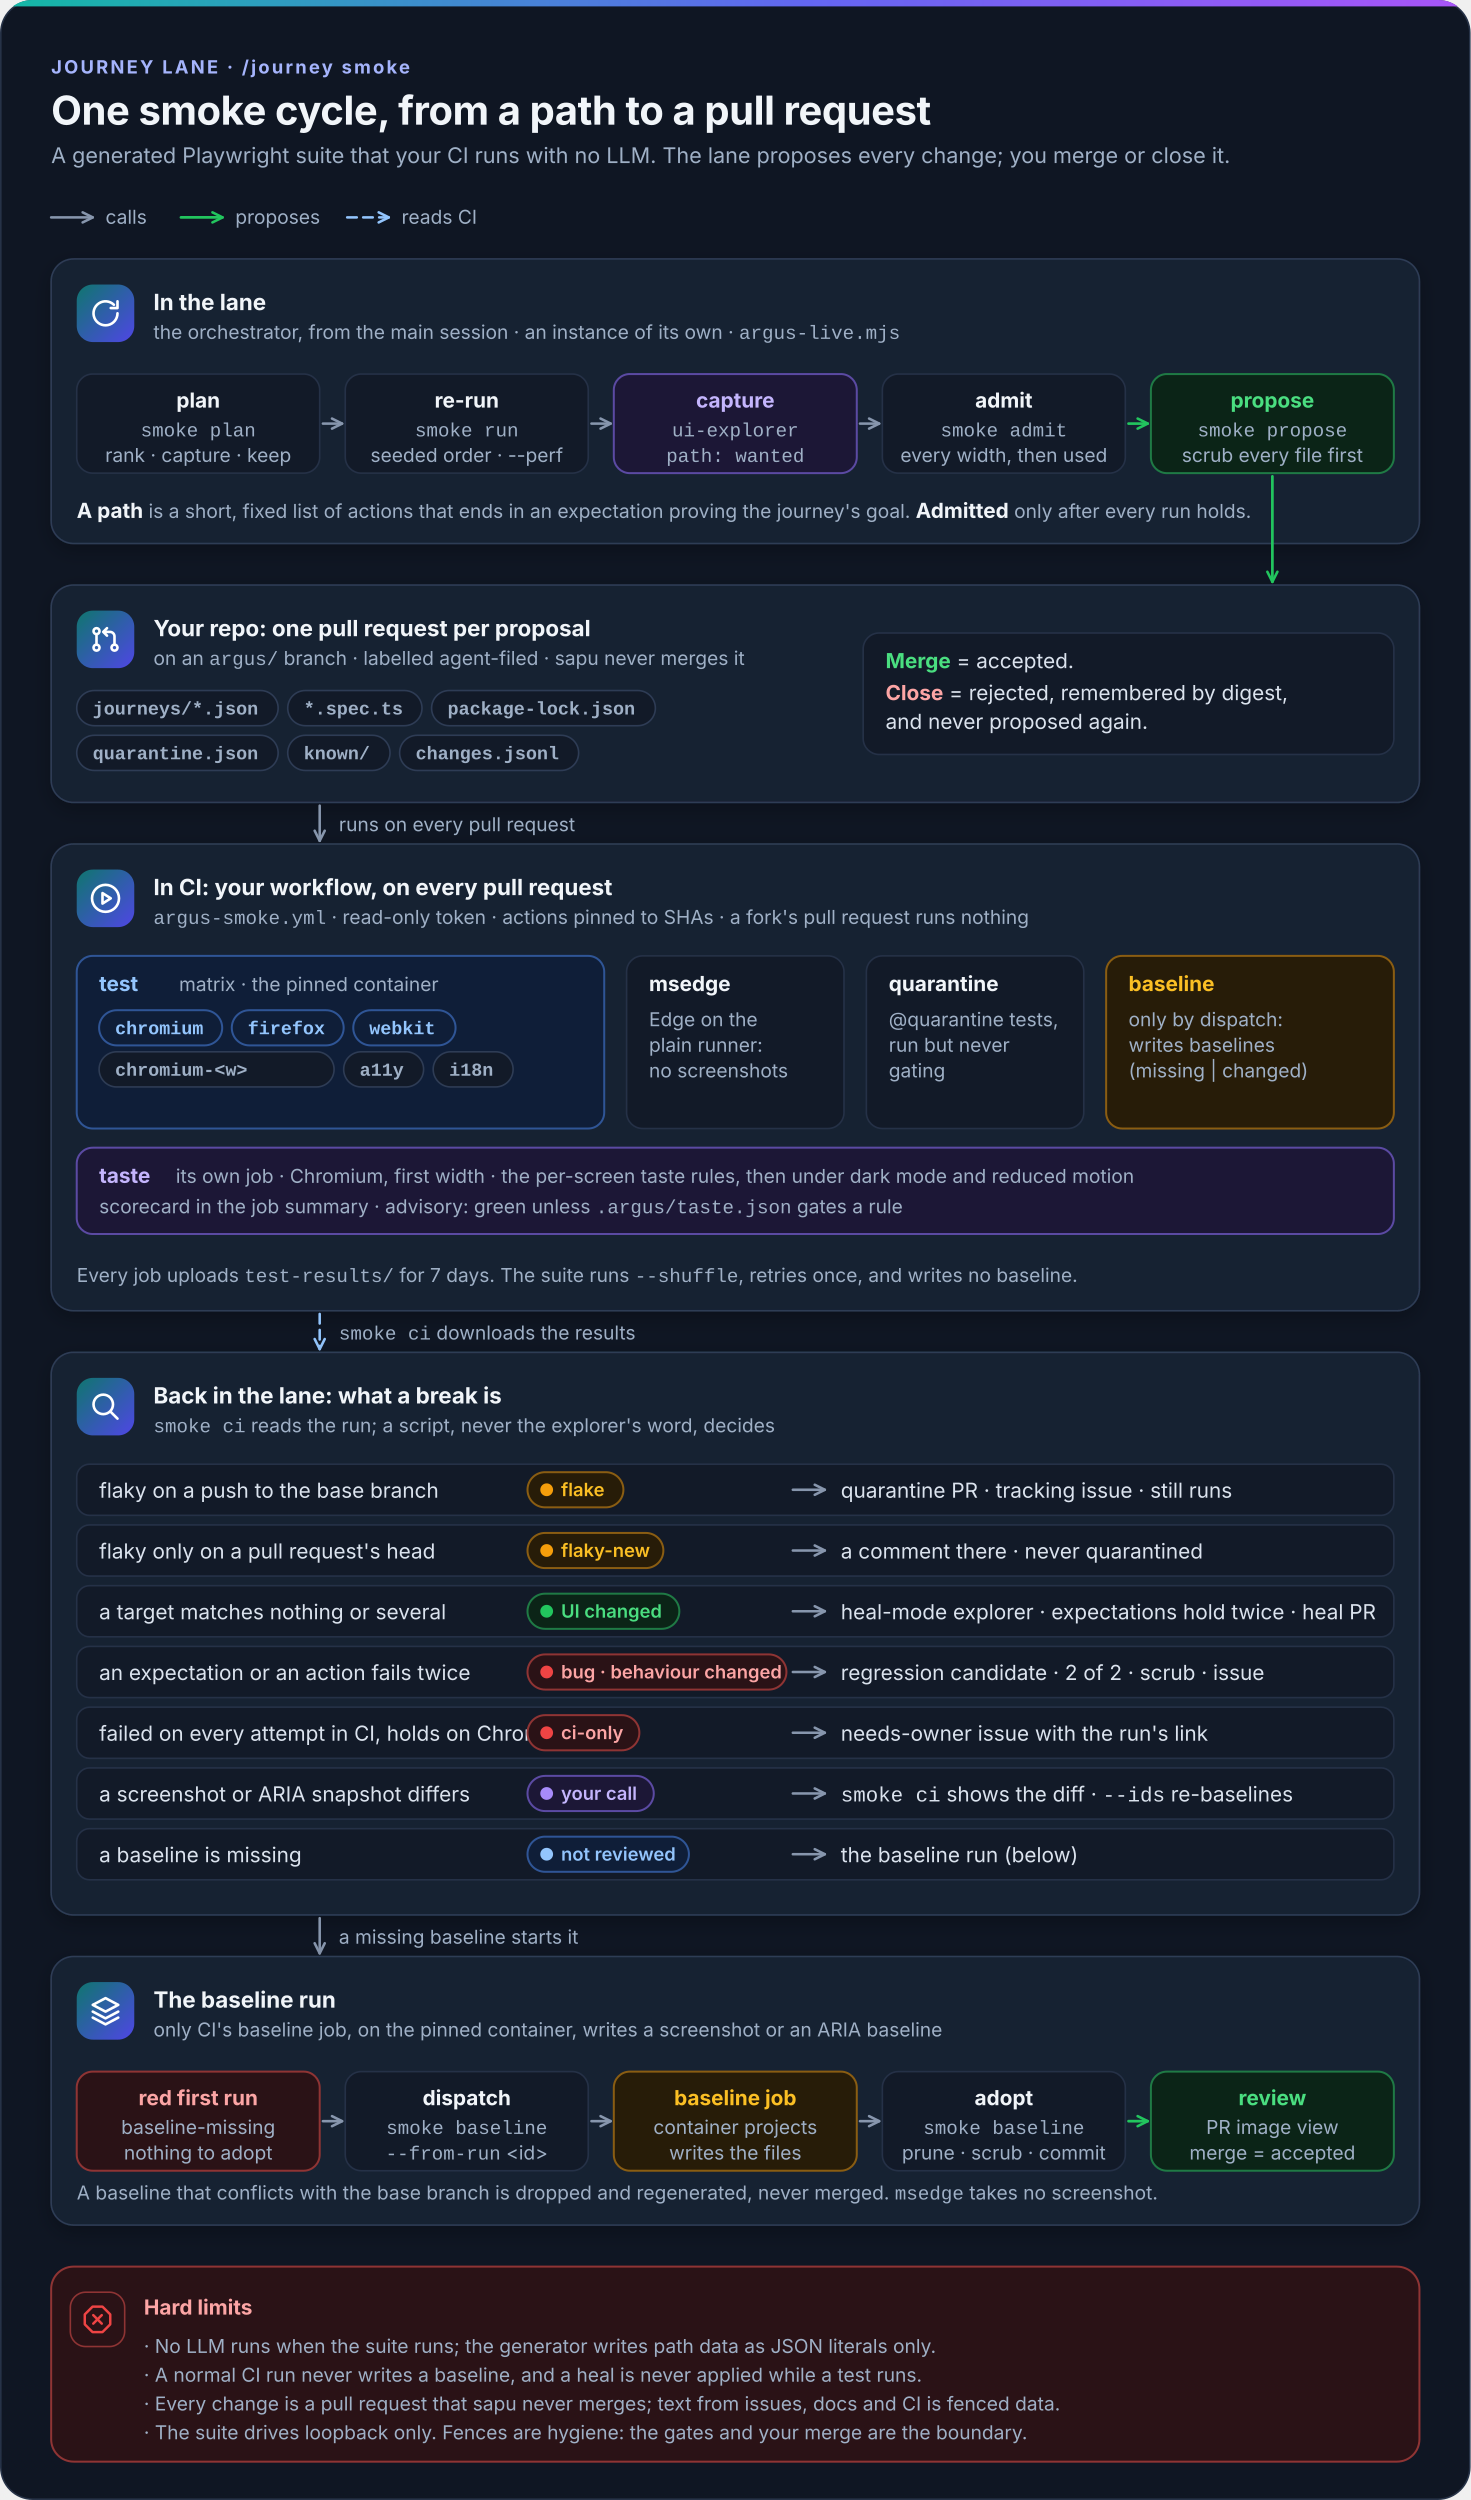
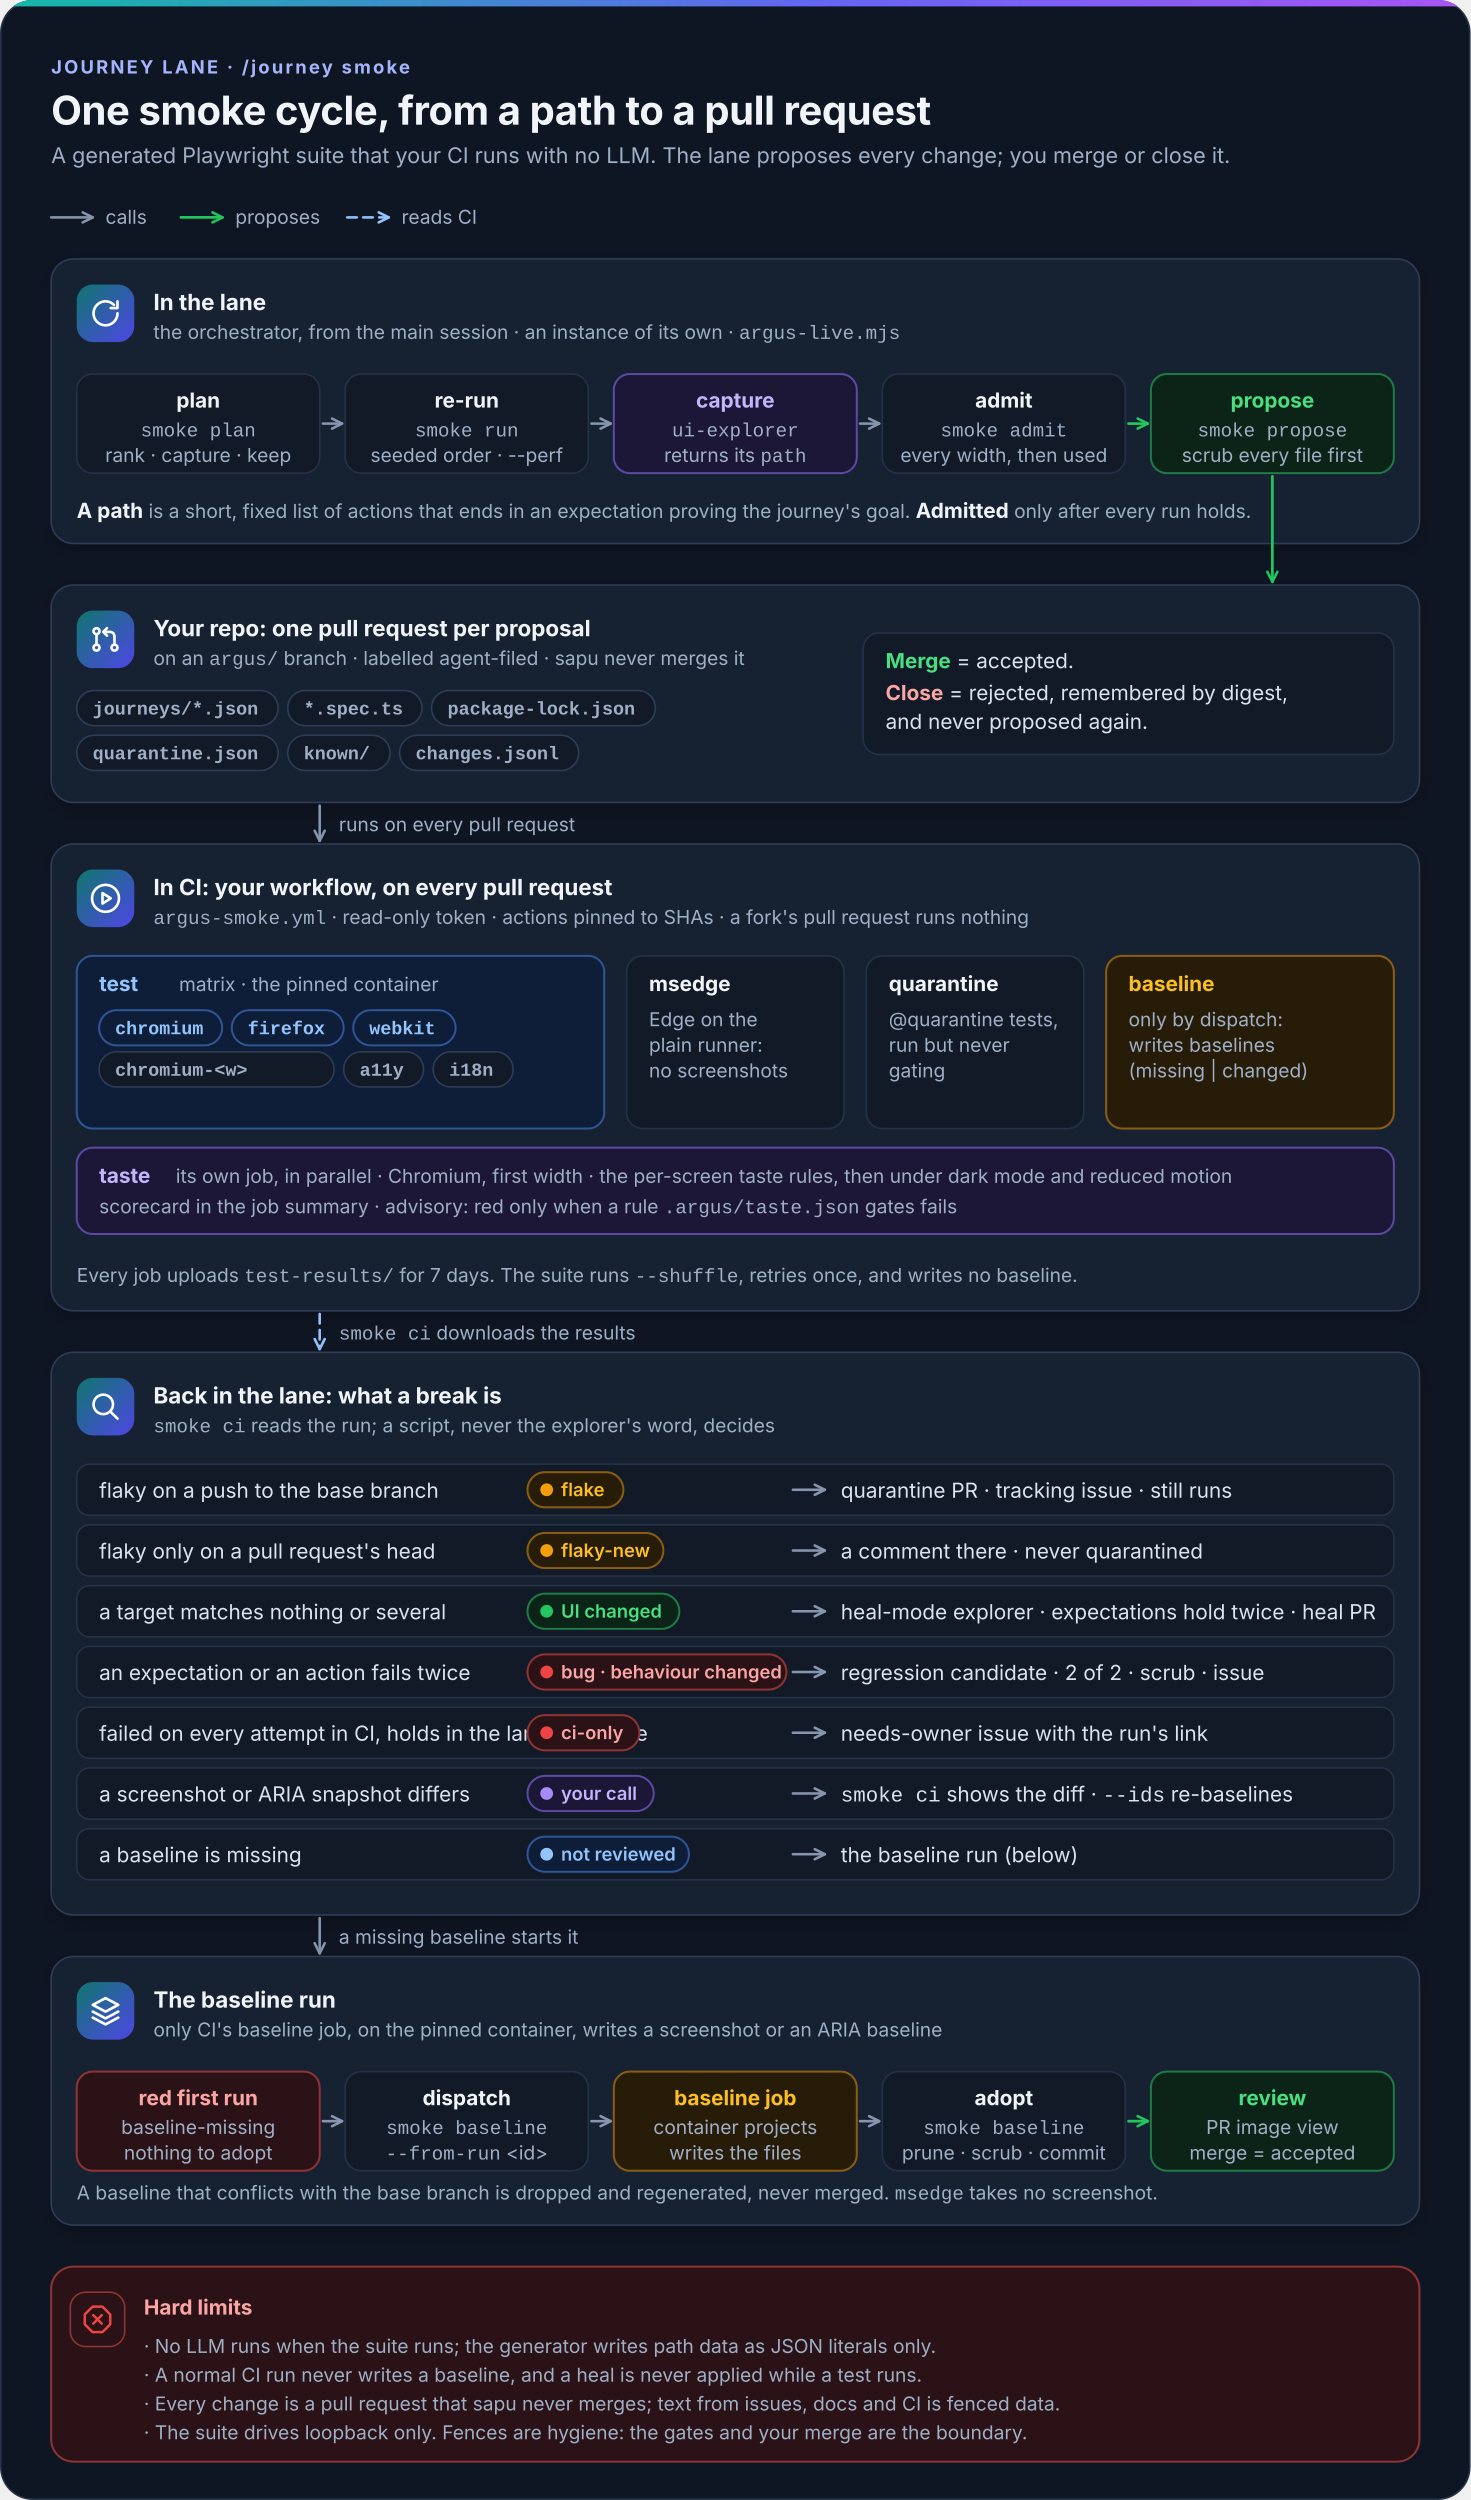
<svg xmlns="http://www.w3.org/2000/svg" viewBox="0 0 920 1564" width="920" height="1564" role="img" aria-label="The smoke cycle: the journey lane captures a path from an explorer, admits it once it held at every width and on a used instance, and proposes it as a generated suite in a pull request that the owner reviews and merges; CI runs the suite per browser project on every pull request, with a separate taste job whose scorecard is advisory unless the owner promotes a rule to gating, and uploads its results; the lane reads those results, decides whether a break is a flake, a UI change or a bug, and proposes a quarantine, a heal or a baseline, or files a regression, again as a pull request.">
  <style>
    text{font-family:-apple-system,BlinkMacSystemFont,'Segoe UI',Inter,Helvetica,Arial,sans-serif;fill:#dbe3ee}
    .mono{font-family:ui-monospace,SFMono-Regular,Menlo,Consolas,'Liberation Mono',monospace}
    .canvas{fill:#0f1623;stroke:#263247;stroke-width:1}
    .eyebrow{font-size:11.5px;font-weight:700;letter-spacing:.12em;fill:#a5b4fc}
    .h1{font-size:25px;font-weight:750;fill:#f1f5f9;letter-spacing:-.01em}
    .sub{font-size:13.5px;fill:#9fb0c6}
    .sec{font-size:15px;font-weight:700;fill:#f1f5f9}
    .sec2{font-size:12.5px;fill:#9fb0c6}
    .ttl{font-size:14px;font-weight:650;fill:#f1f5f9}
    .t{font-size:13px;fill:#dbe3ee}
    .tb{font-size:13px;font-weight:650;fill:#f1f5f9}
    .cap{font-size:12px;fill:#9fb0c6}
    .lbl{font-size:11.5px;font-weight:650;letter-spacing:.06em;fill:#9fb0c6}
    .chipt{font-size:11.5px;font-weight:600}
    .white{fill:#ffffff}
    .ink{fill:#f1f5f9} .muted{fill:#9fb0c6} .accent{fill:#a5b4fc} .tealt{fill:#5eead4}
    .card{fill:#172133;stroke:#2e3c55;stroke-width:1}
    .sunken{fill:#121a28;stroke:#253147;stroke-width:1}
    .chip{fill:#121a28;stroke:#2e3c55;stroke-width:1}
    .ar{stroke:#8796ad;stroke-width:1.6;fill:none;stroke-linecap:round;stroke-linejoin:round}
    .ar-g{stroke:#22c55e;stroke-width:1.7;fill:none;stroke-linecap:round;stroke-linejoin:round}
    .ar-a{stroke:#f59e0b;stroke-width:1.6;fill:none;stroke-dasharray:5 4;stroke-linecap:round;stroke-linejoin:round}
    .ar-b{stroke:#93c5fd;stroke-width:1.6;fill:none;stroke-dasharray:6 4;stroke-linecap:round}
    .ar-v{stroke:#a78bfa;stroke-width:1.6;fill:none;stroke-dasharray:6 4;stroke-linecap:round}
    .guard{stroke:#ef4444;stroke-width:1.4;fill:none;stroke-dasharray:2 4;stroke-linecap:round}
    .m-n{stroke:#8796ad} .m-g{stroke:#22c55e} .m-a{stroke:#f59e0b} .m-b{stroke:#93c5fd} .m-v{stroke:#a78bfa}
    .ico{fill:none;stroke-width:1.75;stroke-linecap:round;stroke-linejoin:round}
    .ico-n{stroke:#9fb0c6} .ico-w{stroke:#ffffff}
    .rule{stroke:#2e3c55;stroke-width:1}
    .c-blue{fill:#93c5fd} .k-blue{fill:#0f1e38;stroke:#2f5596;stroke-width:1.25} .s-blue{stroke:#93c5fd} .f-blue{fill:#93c5fd} .tile-blue{fill:#0f1e38;stroke:#2f5596;stroke-width:1}
    .c-green{fill:#4ade80} .k-green{fill:#0b2417;stroke:#1f7a45;stroke-width:1.25} .s-green{stroke:#22c55e} .f-green{fill:#22c55e} .tile-green{fill:#0b2417;stroke:#1f7a45;stroke-width:1}
    .c-amber{fill:#fbbf24} .k-amber{fill:#271c08;stroke:#8a5d12;stroke-width:1.25} .s-amber{stroke:#f59e0b} .f-amber{fill:#f59e0b} .tile-amber{fill:#271c08;stroke:#8a5d12;stroke-width:1}
    .c-red{fill:#fca5a5} .k-red{fill:#2a1216;stroke:#8f3434;stroke-width:1.25} .s-red{stroke:#ef4444} .f-red{fill:#ef4444} .tile-red{fill:#2a1216;stroke:#8f3434;stroke-width:1}
    .c-violet{fill:#c4b5fd} .k-violet{fill:#1c1736;stroke:#5b4aa3;stroke-width:1.25} .s-violet{stroke:#a78bfa} .f-violet{fill:#a78bfa} .tile-violet{fill:#1c1736;stroke:#5b4aa3;stroke-width:1}
  </style>
  <defs>
    <linearGradient id="brand" x1="0" y1="0" x2="1" y2="1">
      <stop offset="0" stop-color="#0f766e" />
      <stop offset="1" stop-color="#4f46e5" />
    </linearGradient>
    <linearGradient id="brandbar" x1="0" y1="0" x2="1" y2="0">
      <stop offset="0" stop-color="#14b8a6" />
      <stop offset=".55" stop-color="#6366f1" />
      <stop offset="1" stop-color="#a855f7" />
    </linearGradient>
    <filter id="sh" x="-10%" y="-10%" width="120%" height="140%">
      <feDropShadow dx="0" dy="1" stdDeviation="1" flood-color="#000000" flood-opacity="0.35" />
      <feDropShadow dx="0" dy="4" stdDeviation="6" flood-color="#000000" flood-opacity="0.25" />
    </filter>
    <marker id="mn" viewBox="0 0 10 10" refX="8.5" refY="5" markerWidth="9" markerHeight="9" markerUnits="userSpaceOnUse" orient="auto-start-reverse">
      <path d="M1.5,1.5 L8.5,5 L1.5,8.5" fill="none" stroke-width="1.8" stroke-linecap="round" stroke-linejoin="round" class="m-n" />
    </marker>
    <marker id="mg" viewBox="0 0 10 10" refX="8.5" refY="5" markerWidth="9" markerHeight="9" markerUnits="userSpaceOnUse" orient="auto-start-reverse">
      <path d="M1.5,1.5 L8.5,5 L1.5,8.5" fill="none" stroke-width="1.8" stroke-linecap="round" stroke-linejoin="round" class="m-g" />
    </marker>
    <marker id="ma" viewBox="0 0 10 10" refX="8.5" refY="5" markerWidth="9" markerHeight="9" markerUnits="userSpaceOnUse" orient="auto-start-reverse">
      <path d="M1.5,1.5 L8.5,5 L1.5,8.5" fill="none" stroke-width="1.8" stroke-linecap="round" stroke-linejoin="round" class="m-a" />
    </marker>
    <marker id="mb" viewBox="0 0 10 10" refX="8.5" refY="5" markerWidth="9" markerHeight="9" markerUnits="userSpaceOnUse" orient="auto-start-reverse">
      <path d="M1.5,1.5 L8.5,5 L1.5,8.5" fill="none" stroke-width="1.8" stroke-linecap="round" stroke-linejoin="round" class="m-b" />
    </marker>
    <marker id="mv" viewBox="0 0 10 10" refX="8.5" refY="5" markerWidth="9" markerHeight="9" markerUnits="userSpaceOnUse" orient="auto-start-reverse">
      <path d="M1.5,1.5 L8.5,5 L1.5,8.5" fill="none" stroke-width="1.8" stroke-linecap="round" stroke-linejoin="round" class="m-v" />
    </marker>
  </defs>
  <rect x="0.5" y="0.5" width="919" height="1563" rx="20" class="canvas" />
  <clipPath id="cv">
    <rect x="0" y="0" width="920" height="1564" rx="20" />
  </clipPath>
  <rect x="0" y="0" width="920" height="4" fill="url(#brandbar)" clip-path="url(#cv)" />
  <text x="32" y="46" class="eyebrow">JOURNEY LANE · /journey smoke</text>
  <text x="32" y="78" class="h1">One smoke cycle, from a path to a pull request</text>
  <text x="32" y="102" class="sub">A generated Playwright suite that your CI runs with no LLM. The lane proposes every change; you merge or close it.</text>
  <path d="M32,136 L58,136" class="ar" marker-end="url(#mn)" />
  <text x="66" y="140" class="cap">calls</text>
  <path d="M113.2,136 L139.2,136" class="ar-g" marker-end="url(#mg)" />
  <text x="147.2" y="140" class="cap">proposes</text>
  <path d="M217.2,136 L243.2,136" class="ar-b" marker-end="url(#mb)" />
  <text x="251.2" y="140" class="cap">reads CI</text>
  <rect x="32" y="162" width="856" height="178" rx="14" class="card" filter="url(#sh)" />
  <rect x="48" y="178" width="36" height="36" rx="10.125" fill="url(#brand)" />
  <g transform="translate(54.75,184.75) scale(0.9375)">
    <path d="M20 12a8 8 0 1 1-2.4-5.7 M20 4v4.5h-4.5" class="ico ico-w" />
  </g>
  <text x="96" y="194" class="ttl">In the lane</text>
  <text x="96" y="212" class="cap">the orchestrator, from the main session · an instance of its own · <tspan class="mono">argus-live.mjs</tspan>
  </text>
  <rect x="48" y="234" width="152" height="62" rx="10" class="sunken" />
  <text x="124" y="255" class="tb" text-anchor="middle">plan</text>
  <text x="124" y="273" class="cap" text-anchor="middle">
    <tspan class="mono">smoke plan</tspan>
  </text>
  <text x="124" y="289" class="cap" text-anchor="middle">rank · capture · keep</text>
  <path d="M202,265 L214,265" class="ar" marker-end="url(#mn)" />
  <rect x="216" y="234" width="152" height="62" rx="10" class="sunken" />
  <text x="292" y="255" class="tb" text-anchor="middle">re-run</text>
  <text x="292" y="273" class="cap" text-anchor="middle">
    <tspan class="mono">smoke run</tspan>
  </text>
  <text x="292" y="289" class="cap" text-anchor="middle">seeded order · --perf</text>
  <path d="M370,265 L382,265" class="ar" marker-end="url(#mn)" />
  <rect x="384" y="234" width="152" height="62" rx="10" class="k-violet" />
  <text x="460" y="255" class="tb c-violet" text-anchor="middle">capture</text>
  <text x="460" y="273" class="cap" text-anchor="middle">
    <tspan class="mono">ui-explorer</tspan>
  </text>
-   <text x="460" y="289" class="cap" text-anchor="middle">
-     <tspan class="mono">path: wanted</tspan>
+   <text x="460" y="289" class="cap" text-anchor="middle">returns its <tspan class="mono">path</tspan>
  </text>
  <path d="M538,265 L550,265" class="ar" marker-end="url(#mn)" />
  <rect x="552" y="234" width="152" height="62" rx="10" class="sunken" />
  <text x="628" y="255" class="tb" text-anchor="middle">admit</text>
  <text x="628" y="273" class="cap" text-anchor="middle">
    <tspan class="mono">smoke admit</tspan>
  </text>
  <text x="628" y="289" class="cap" text-anchor="middle">every width, then used</text>
  <path d="M706,265 L718,265" class="ar-g" marker-end="url(#mg)" />
  <rect x="720" y="234" width="152" height="62" rx="10" class="k-green" />
  <text x="796" y="255" class="tb c-green" text-anchor="middle">propose</text>
  <text x="796" y="273" class="cap" text-anchor="middle">
    <tspan class="mono">smoke propose</tspan>
  </text>
  <text x="796" y="289" class="cap" text-anchor="middle">scrub every file first</text>
  <text x="48" y="324" class="cap">
    <tspan class="tb">A path</tspan> is a short, fixed list of actions that ends in an expectation proving the journey's goal. <tspan class="tb">Admitted</tspan> only after every run holds.</text>
  <rect x="32" y="366" width="856" height="136" rx="14" class="card" filter="url(#sh)" />
  <rect x="48" y="382" width="36" height="36" rx="10.125" fill="url(#brand)" />
  <g transform="translate(54.75,388.75) scale(0.9375)">
    <path d="M6 4.5a2 2 0 1 0 0.01 0 M6 15.5a2 2 0 1 0 0.01 0 M18 15.5a2 2 0 1 0 0.01 0 M6 8.5v7 M18 15.5V10a3 3 0 0 0-3-3h-4 M13 4.5L10.5 7 13 9.5" class="ico ico-w" />
  </g>
  <text x="96" y="398" class="ttl">Your repo: one pull request per proposal</text>
  <text x="96" y="416" class="cap">on an <tspan class="mono">argus/</tspan> branch · labelled agent-filed · sapu never merges it</text>
  <rect x="48" y="432" width="126" height="22" rx="11" class="chip" />
  <text x="58" y="447" class="chipt muted mono">journeys/*.json</text>
  <rect x="180" y="432" width="84" height="22" rx="11" class="chip" />
  <text x="190" y="447" class="chipt muted mono">*.spec.ts</text>
  <rect x="270" y="432" width="140" height="22" rx="11" class="chip" />
  <text x="280" y="447" class="chipt muted mono">package-lock.json</text>
  <rect x="48" y="460" width="126" height="22" rx="11" class="chip" />
  <text x="58" y="475" class="chipt muted mono">quarantine.json</text>
  <rect x="180" y="460" width="64" height="22" rx="11" class="chip" />
  <text x="190" y="475" class="chipt muted mono">known/</text>
  <rect x="250" y="460" width="112" height="22" rx="11" class="chip" />
  <text x="260" y="475" class="chipt muted mono">changes.jsonl</text>
  <rect x="540" y="396" width="332" height="76" rx="10" class="sunken" />
  <text x="554" y="418" class="t">
    <tspan class="tb c-green">Merge</tspan> = accepted.</text>
  <text x="554" y="438" class="t">
    <tspan class="tb c-red">Close</tspan> = rejected, remembered by digest,</text>
  <text x="554" y="456" class="t">and never proposed again.</text>
  <path d="M796,298 L796,364" class="ar-g" marker-end="url(#mg)" />
  <rect x="32" y="528" width="856" height="292" rx="14" class="card" filter="url(#sh)" />
  <rect x="48" y="544" width="36" height="36" rx="10.125" fill="url(#brand)" />
  <g transform="translate(54.75,550.75) scale(0.9375)">
    <path d="M12 3a9 9 0 1 0 0.01 0 M10 8.5l5.5 3.5-5.5 3.5z" class="ico ico-w" />
  </g>
  <text x="96" y="560" class="ttl">In CI: your workflow, on every pull request</text>
  <text x="96" y="578" class="cap">
    <tspan class="mono">argus-smoke.yml</tspan> · read-only token · actions pinned to SHAs · a fork's pull request runs nothing</text>
  <rect x="48" y="598" width="330" height="108" rx="10" class="k-blue" />
  <text x="62" y="620" class="tb c-blue">test</text>
  <rect x="392" y="598" width="136" height="108" rx="10" class="sunken" />
  <text x="406" y="620" class="tb">msedge</text>
  <rect x="542" y="598" width="136" height="108" rx="10" class="sunken" />
  <text x="556" y="620" class="tb">quarantine</text>
  <rect x="692" y="598" width="180" height="108" rx="10" class="k-amber" />
  <text x="706" y="620" class="tb c-amber">baseline</text>
  <text x="112" y="620" class="cap">matrix · the pinned container</text>
  <rect x="62" y="632" width="77" height="22" rx="11" class="k-blue" />
  <text x="72" y="647" class="chipt c-blue mono">chromium</text>
  <rect x="145" y="632" width="70" height="22" rx="11" class="k-blue" />
  <text x="155" y="647" class="chipt c-blue mono">firefox</text>
  <rect x="221" y="632" width="64" height="22" rx="11" class="k-blue" />
  <text x="231" y="647" class="chipt c-blue mono">webkit</text>
  <rect x="62" y="658" width="147" height="22" rx="11" class="chip" />
  <text x="72" y="673" class="chipt muted mono">chromium-&lt;w&gt;</text>
  <rect x="215" y="658" width="50" height="22" rx="11" class="chip" />
  <text x="225" y="673" class="chipt muted mono">a11y</text>
  <rect x="271" y="658" width="50" height="22" rx="11" class="chip" />
  <text x="281" y="673" class="chipt muted mono">i18n</text>
  <text x="406" y="642" class="cap">Edge on the</text>
  <text x="406" y="658" class="cap">plain runner:</text>
  <text x="406" y="674" class="cap">no screenshots</text>
  <text x="556" y="642" class="cap">@quarantine tests,</text>
  <text x="556" y="658" class="cap">run but never</text>
  <text x="556" y="674" class="cap">gating</text>
  <text x="706" y="642" class="cap">only by dispatch:</text>
  <text x="706" y="658" class="cap">writes baselines</text>
  <text x="706" y="674" class="cap">(missing | changed)</text>
  <rect x="48" y="718" width="824" height="54" rx="10" class="k-violet" />
  <text x="62" y="740" class="tb c-violet">taste</text>
-   <text x="110" y="740" class="cap">its own job · Chromium, first width · the per-screen taste rules, then under dark mode and reduced motion</text>
-   <text x="62" y="759" class="cap">scorecard in the job summary · advisory: green unless <tspan class="mono">.argus/taste.json</tspan> gates a rule</text>
+   <text x="110" y="740" class="cap">its own job, in parallel · Chromium, first width · the per-screen taste rules, then under dark mode and reduced motion</text>
+   <text x="62" y="759" class="cap">scorecard in the job summary · advisory: red only when a rule <tspan class="mono">.argus/taste.json</tspan> gates fails</text>
  <text x="48" y="802" class="cap">Every job uploads <tspan class="mono">test-results/</tspan> for 7 days. The suite runs <tspan class="mono">--shuffle</tspan>, retries once, and writes no baseline.</text>
  <path d="M200,504 L200,526" class="ar" marker-end="url(#mn)" />
  <text x="212" y="520" class="cap">runs on every pull request</text>
  <path d="M200,822 L200,844" class="ar-b" marker-end="url(#mb)" />
  <text x="212" y="838" class="cap">
    <tspan class="mono">smoke ci</tspan> downloads the results</text>
  <rect x="32" y="846" width="856" height="352" rx="14" class="card" filter="url(#sh)" />
  <rect x="48" y="862" width="36" height="36" rx="10.125" fill="url(#brand)" />
  <g transform="translate(54.75,868.75) scale(0.9375)">
    <path d="M10.5 4a6.5 6.5 0 1 0 0.01 0 M15.5 15.5L20 20" class="ico ico-w" />
  </g>
  <text x="96" y="878" class="ttl">Back in the lane: what a break is</text>
  <text x="96" y="896" class="cap">
    <tspan class="mono">smoke ci</tspan> reads the run; a script, never the explorer's word, decides</text>
  <rect x="48" y="916" width="824" height="32" rx="8" class="sunken" />
  <text x="62" y="937" class="t">flaky on a push to the base branch</text>
  <rect x="330" y="921" width="60" height="22" rx="11" class="k-amber" />
  <circle cx="342" cy="932" r="4" class="f-amber" />
  <text x="351" y="936" class="chipt c-amber">flake</text>
  <path d="M496,932 L516,932" class="ar" marker-end="url(#mn)" />
  <text x="526" y="937" class="t">quarantine PR · tracking issue · still runs</text>
  <rect x="48" y="954" width="824" height="32" rx="8" class="sunken" />
  <text x="62" y="975" class="t">flaky only on a pull request's head</text>
  <rect x="330" y="959" width="85" height="22" rx="11" class="k-amber" />
  <circle cx="342" cy="970" r="4" class="f-amber" />
  <text x="351" y="974" class="chipt c-amber">flaky-new</text>
  <path d="M496,970 L516,970" class="ar" marker-end="url(#mn)" />
  <text x="526" y="975" class="t">a comment there · never quarantined</text>
  <rect x="48" y="992" width="824" height="32" rx="8" class="sunken" />
  <text x="62" y="1013" class="t">a target matches nothing or several</text>
  <rect x="330" y="997" width="95" height="22" rx="11" class="k-green" />
  <circle cx="342" cy="1008" r="4" class="f-green" />
  <text x="351" y="1012" class="chipt c-green">UI changed</text>
  <path d="M496,1008 L516,1008" class="ar" marker-end="url(#mn)" />
  <text x="526" y="1013" class="t">heal-mode explorer · expectations hold twice · heal PR</text>
  <rect x="48" y="1030" width="824" height="32" rx="8" class="sunken" />
  <text x="62" y="1051" class="t">an expectation or an action fails twice</text>
  <rect x="330" y="1035" width="162" height="22" rx="11" class="k-red" />
  <circle cx="342" cy="1046" r="4" class="f-red" />
  <text x="351" y="1050" class="chipt c-red">bug · behaviour changed</text>
  <path d="M496,1046 L516,1046" class="ar" marker-end="url(#mn)" />
  <text x="526" y="1051" class="t">regression candidate · 2 of 2 · scrub · issue</text>
  <rect x="48" y="1068" width="824" height="32" rx="8" class="sunken" />
-   <text x="62" y="1089" class="t">failed on every attempt in CI, holds on Chrome</text>
+   <text x="62" y="1089" class="t">failed on every attempt in CI, holds in the lane's Chrome</text>
  <rect x="330" y="1073" width="70" height="22" rx="11" class="k-red" />
  <circle cx="342" cy="1084" r="4" class="f-red" />
  <text x="351" y="1088" class="chipt c-red">ci-only</text>
  <path d="M496,1084 L516,1084" class="ar" marker-end="url(#mn)" />
  <text x="526" y="1089" class="t">needs-owner issue with the run's link</text>
  <rect x="48" y="1106" width="824" height="32" rx="8" class="sunken" />
  <text x="62" y="1127" class="t">a screenshot or ARIA snapshot differs</text>
  <rect x="330" y="1111" width="79" height="22" rx="11" class="k-violet" />
  <circle cx="342" cy="1122" r="4" class="f-violet" />
  <text x="351" y="1126" class="chipt c-violet">your call</text>
  <path d="M496,1122 L516,1122" class="ar" marker-end="url(#mn)" />
  <text x="526" y="1127" class="t">
    <tspan class="mono">smoke ci</tspan> shows the diff · <tspan class="mono">--ids</tspan> re-baselines</text>
  <rect x="48" y="1144" width="824" height="32" rx="8" class="sunken" />
  <text x="62" y="1165" class="t">a baseline is missing</text>
  <rect x="330" y="1149" width="101" height="22" rx="11" class="k-blue" />
  <circle cx="342" cy="1160" r="4" class="f-blue" />
  <text x="351" y="1164" class="chipt c-blue">not reviewed</text>
  <path d="M496,1160 L516,1160" class="ar" marker-end="url(#mn)" />
  <text x="526" y="1165" class="t">the baseline run (below)</text>
  <path d="M200,1200 L200,1222" class="ar" marker-end="url(#mn)" />
  <text x="212" y="1216" class="cap">a missing baseline starts it</text>
  <rect x="32" y="1224" width="856" height="168" rx="14" class="card" filter="url(#sh)" />
  <rect x="48" y="1240" width="36" height="36" rx="10.125" fill="url(#brand)" />
  <g transform="translate(54.75,1246.75) scale(0.9375)">
    <path d="M12 3.5l8.5 4.5-8.5 4.5L3.5 8z M3.5 12.5l8.5 4.5 8.5-4.5 M3.5 16.5l8.5 4.5 8.5-4.5" class="ico ico-w" />
  </g>
  <text x="96" y="1256" class="ttl">The baseline run</text>
  <text x="96" y="1274" class="cap">only CI's baseline job, on the pinned container, writes a screenshot or an ARIA baseline</text>
  <rect x="48" y="1296" width="152" height="62" rx="10" class="k-red" />
  <text x="124" y="1317" class="tb c-red" text-anchor="middle">red first run</text>
  <text x="124" y="1335" class="cap" text-anchor="middle">baseline-missing</text>
  <text x="124" y="1351" class="cap" text-anchor="middle">nothing to adopt</text>
  <path d="M202,1327 L214,1327" class="ar" marker-end="url(#mn)" />
  <rect x="216" y="1296" width="152" height="62" rx="10" class="sunken" />
  <text x="292" y="1317" class="tb" text-anchor="middle">dispatch</text>
  <text x="292" y="1335" class="cap" text-anchor="middle">
    <tspan class="mono">smoke baseline</tspan>
  </text>
  <text x="292" y="1351" class="cap" text-anchor="middle">
    <tspan class="mono">--from-run</tspan> &lt;id&gt;</text>
  <path d="M370,1327 L382,1327" class="ar" marker-end="url(#mn)" />
  <rect x="384" y="1296" width="152" height="62" rx="10" class="k-amber" />
  <text x="460" y="1317" class="tb c-amber" text-anchor="middle">baseline job</text>
  <text x="460" y="1335" class="cap" text-anchor="middle">container projects</text>
  <text x="460" y="1351" class="cap" text-anchor="middle">writes the files</text>
  <path d="M538,1327 L550,1327" class="ar" marker-end="url(#mn)" />
  <rect x="552" y="1296" width="152" height="62" rx="10" class="sunken" />
  <text x="628" y="1317" class="tb" text-anchor="middle">adopt</text>
  <text x="628" y="1335" class="cap" text-anchor="middle">
    <tspan class="mono">smoke baseline</tspan>
  </text>
  <text x="628" y="1351" class="cap" text-anchor="middle">prune · scrub · commit</text>
  <path d="M706,1327 L718,1327" class="ar-g" marker-end="url(#mg)" />
  <rect x="720" y="1296" width="152" height="62" rx="10" class="k-green" />
  <text x="796" y="1317" class="tb c-green" text-anchor="middle">review</text>
  <text x="796" y="1335" class="cap" text-anchor="middle">PR image view</text>
  <text x="796" y="1351" class="cap" text-anchor="middle">merge = accepted</text>
  <text x="48" y="1376" class="cap">A baseline that conflicts with the base branch is dropped and regenerated, never merged. <tspan class="mono">msedge</tspan> takes no screenshot.</text>
  <rect x="32" y="1418" width="856" height="122" rx="14" class="k-red" />
  <rect x="44" y="1434" width="34" height="34" rx="9.562" class="tile-red" />
  <g transform="translate(50.375,1440.375) scale(0.8854167)">
    <path d="M8.5 3h7L21 8.5v7L15.5 21h-7L3 15.5v-7z M9 9l6 6 M15 9l-6 6" class="ico s-red" />
  </g>
  <text x="90" y="1448" class="t">
    <tspan class="tb c-red">Hard limits</tspan>
  </text>
  <text x="90" y="1472" class="cap">· No LLM runs when the suite runs; the generator writes path data as JSON literals only.</text>
  <text x="90" y="1490" class="cap">· A normal CI run never writes a baseline, and a heal is never applied while a test runs.</text>
  <text x="90" y="1508" class="cap">· Every change is a pull request that sapu never merges; text from issues, docs and CI is fenced data.</text>
  <text x="90" y="1526" class="cap">· The suite drives loopback only. Fences are hygiene: the gates and your merge are the boundary.</text>
</svg>
